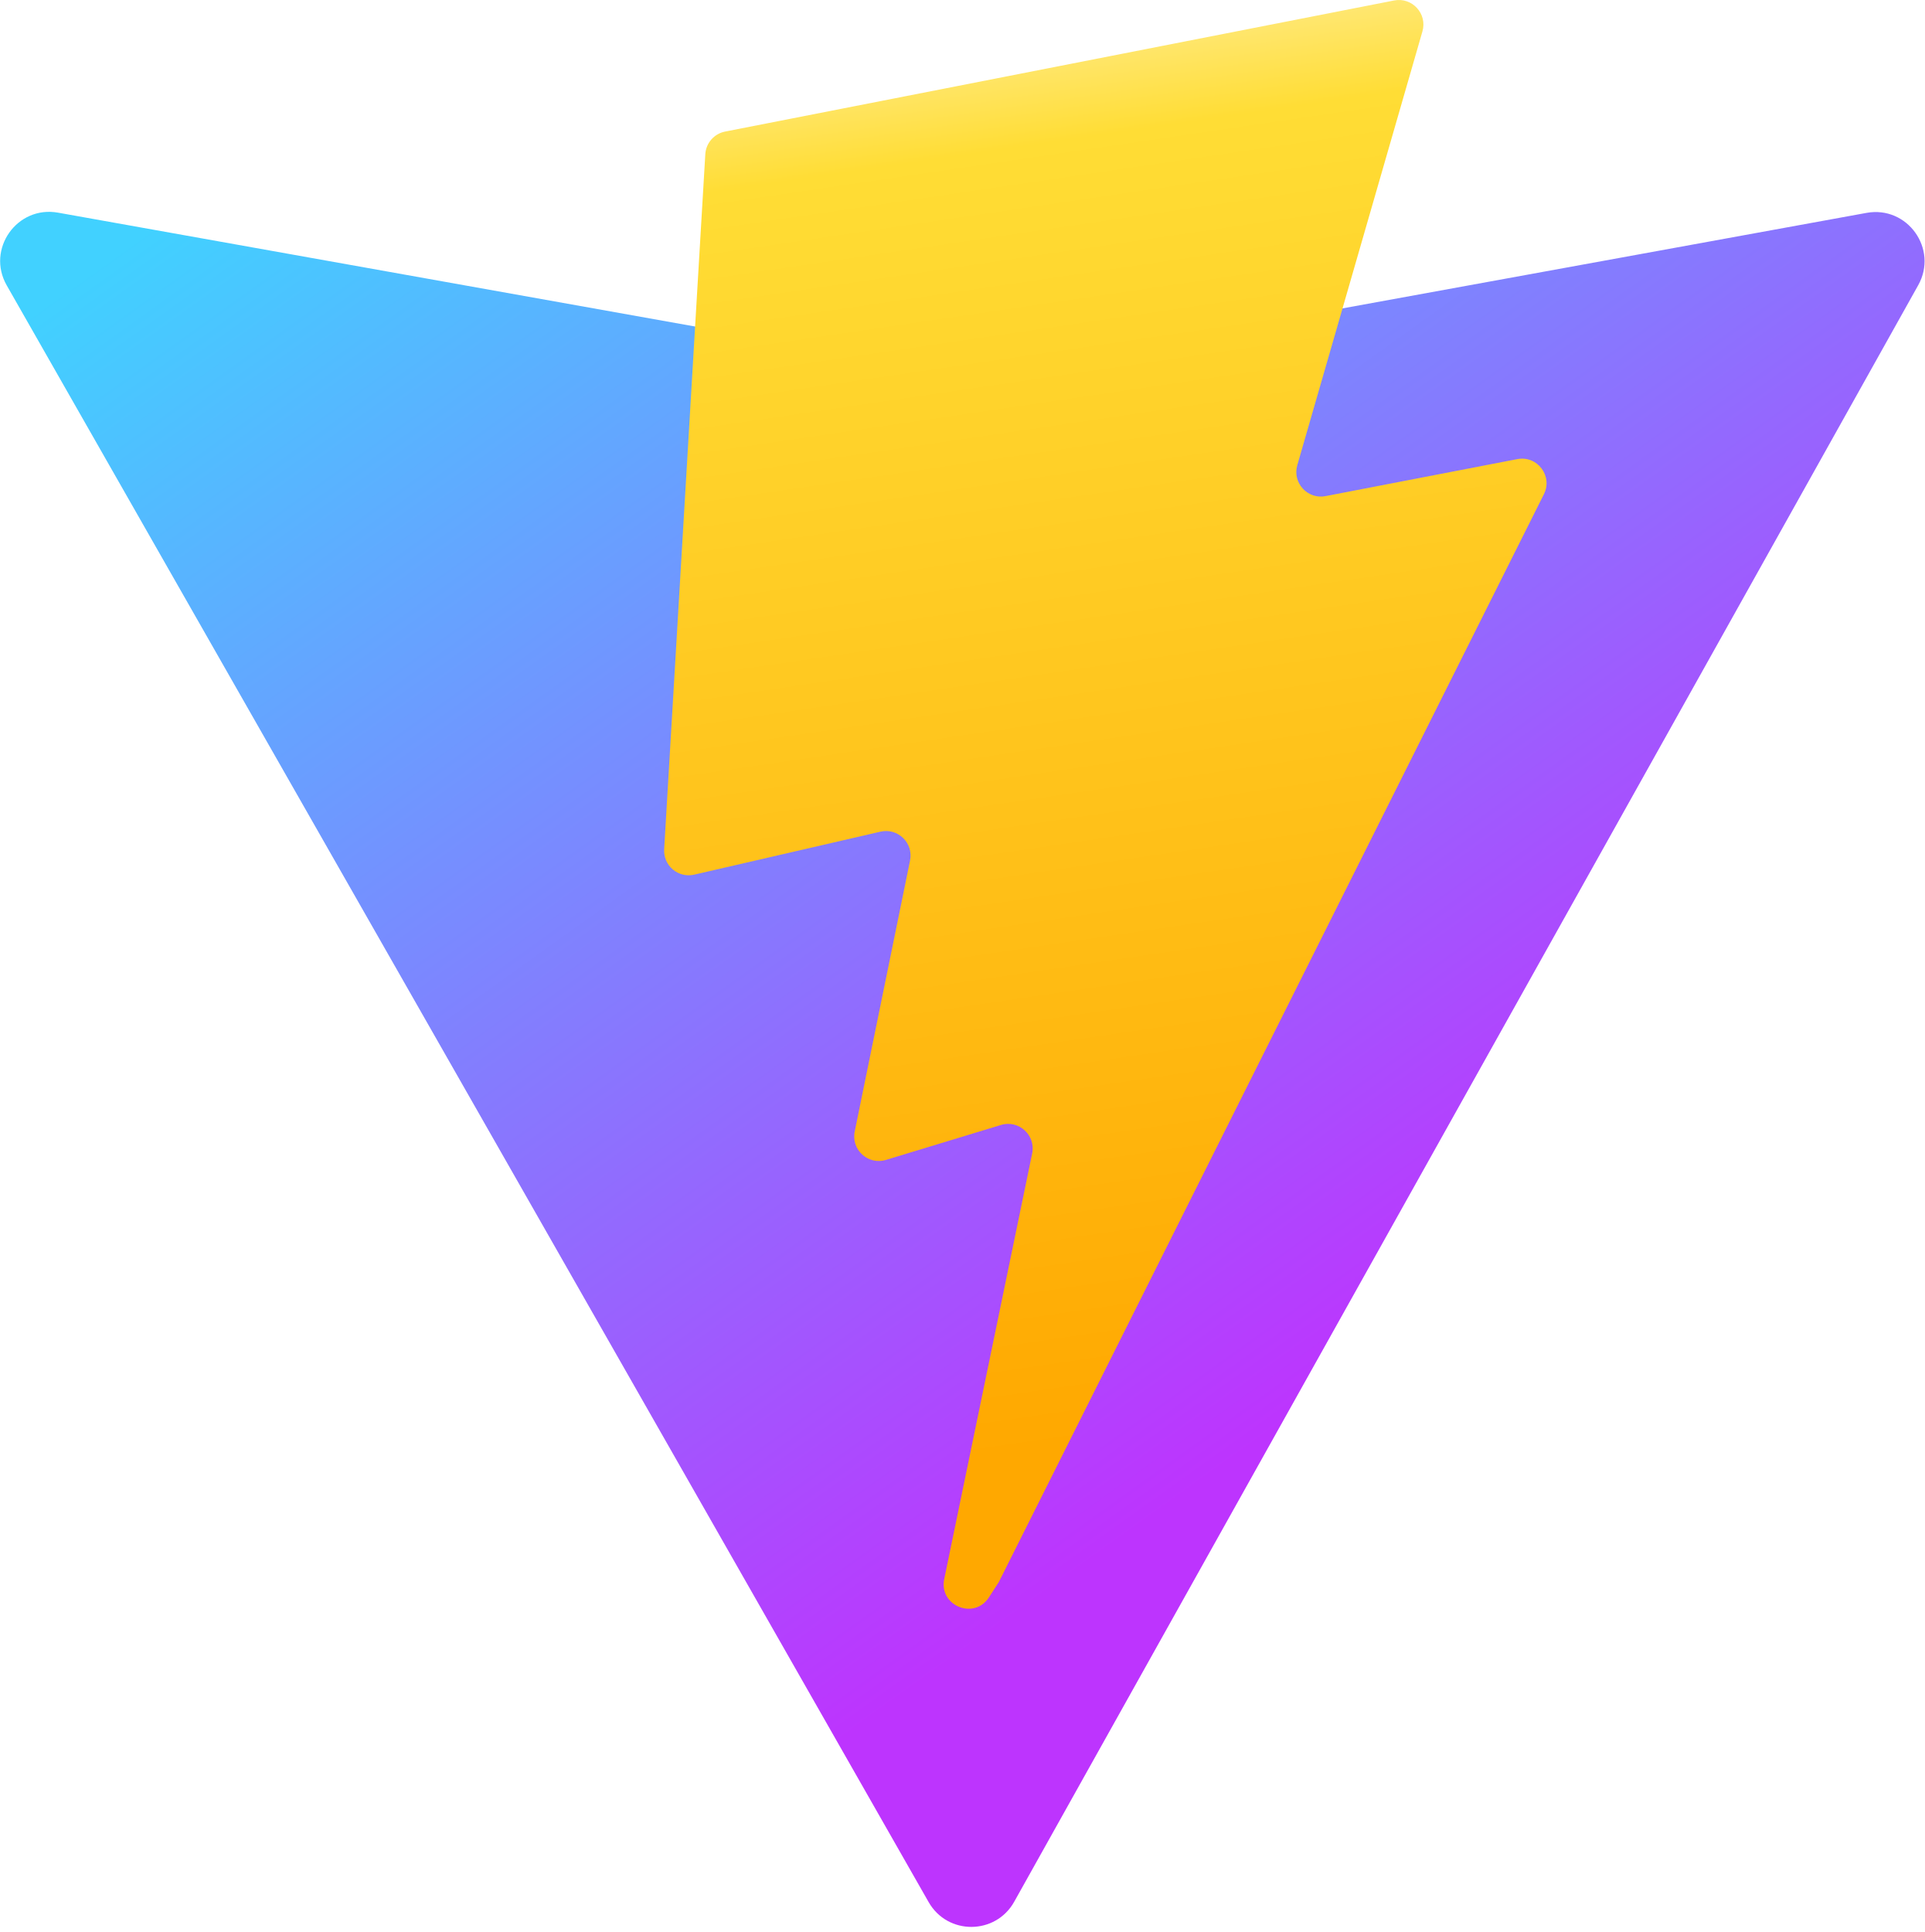
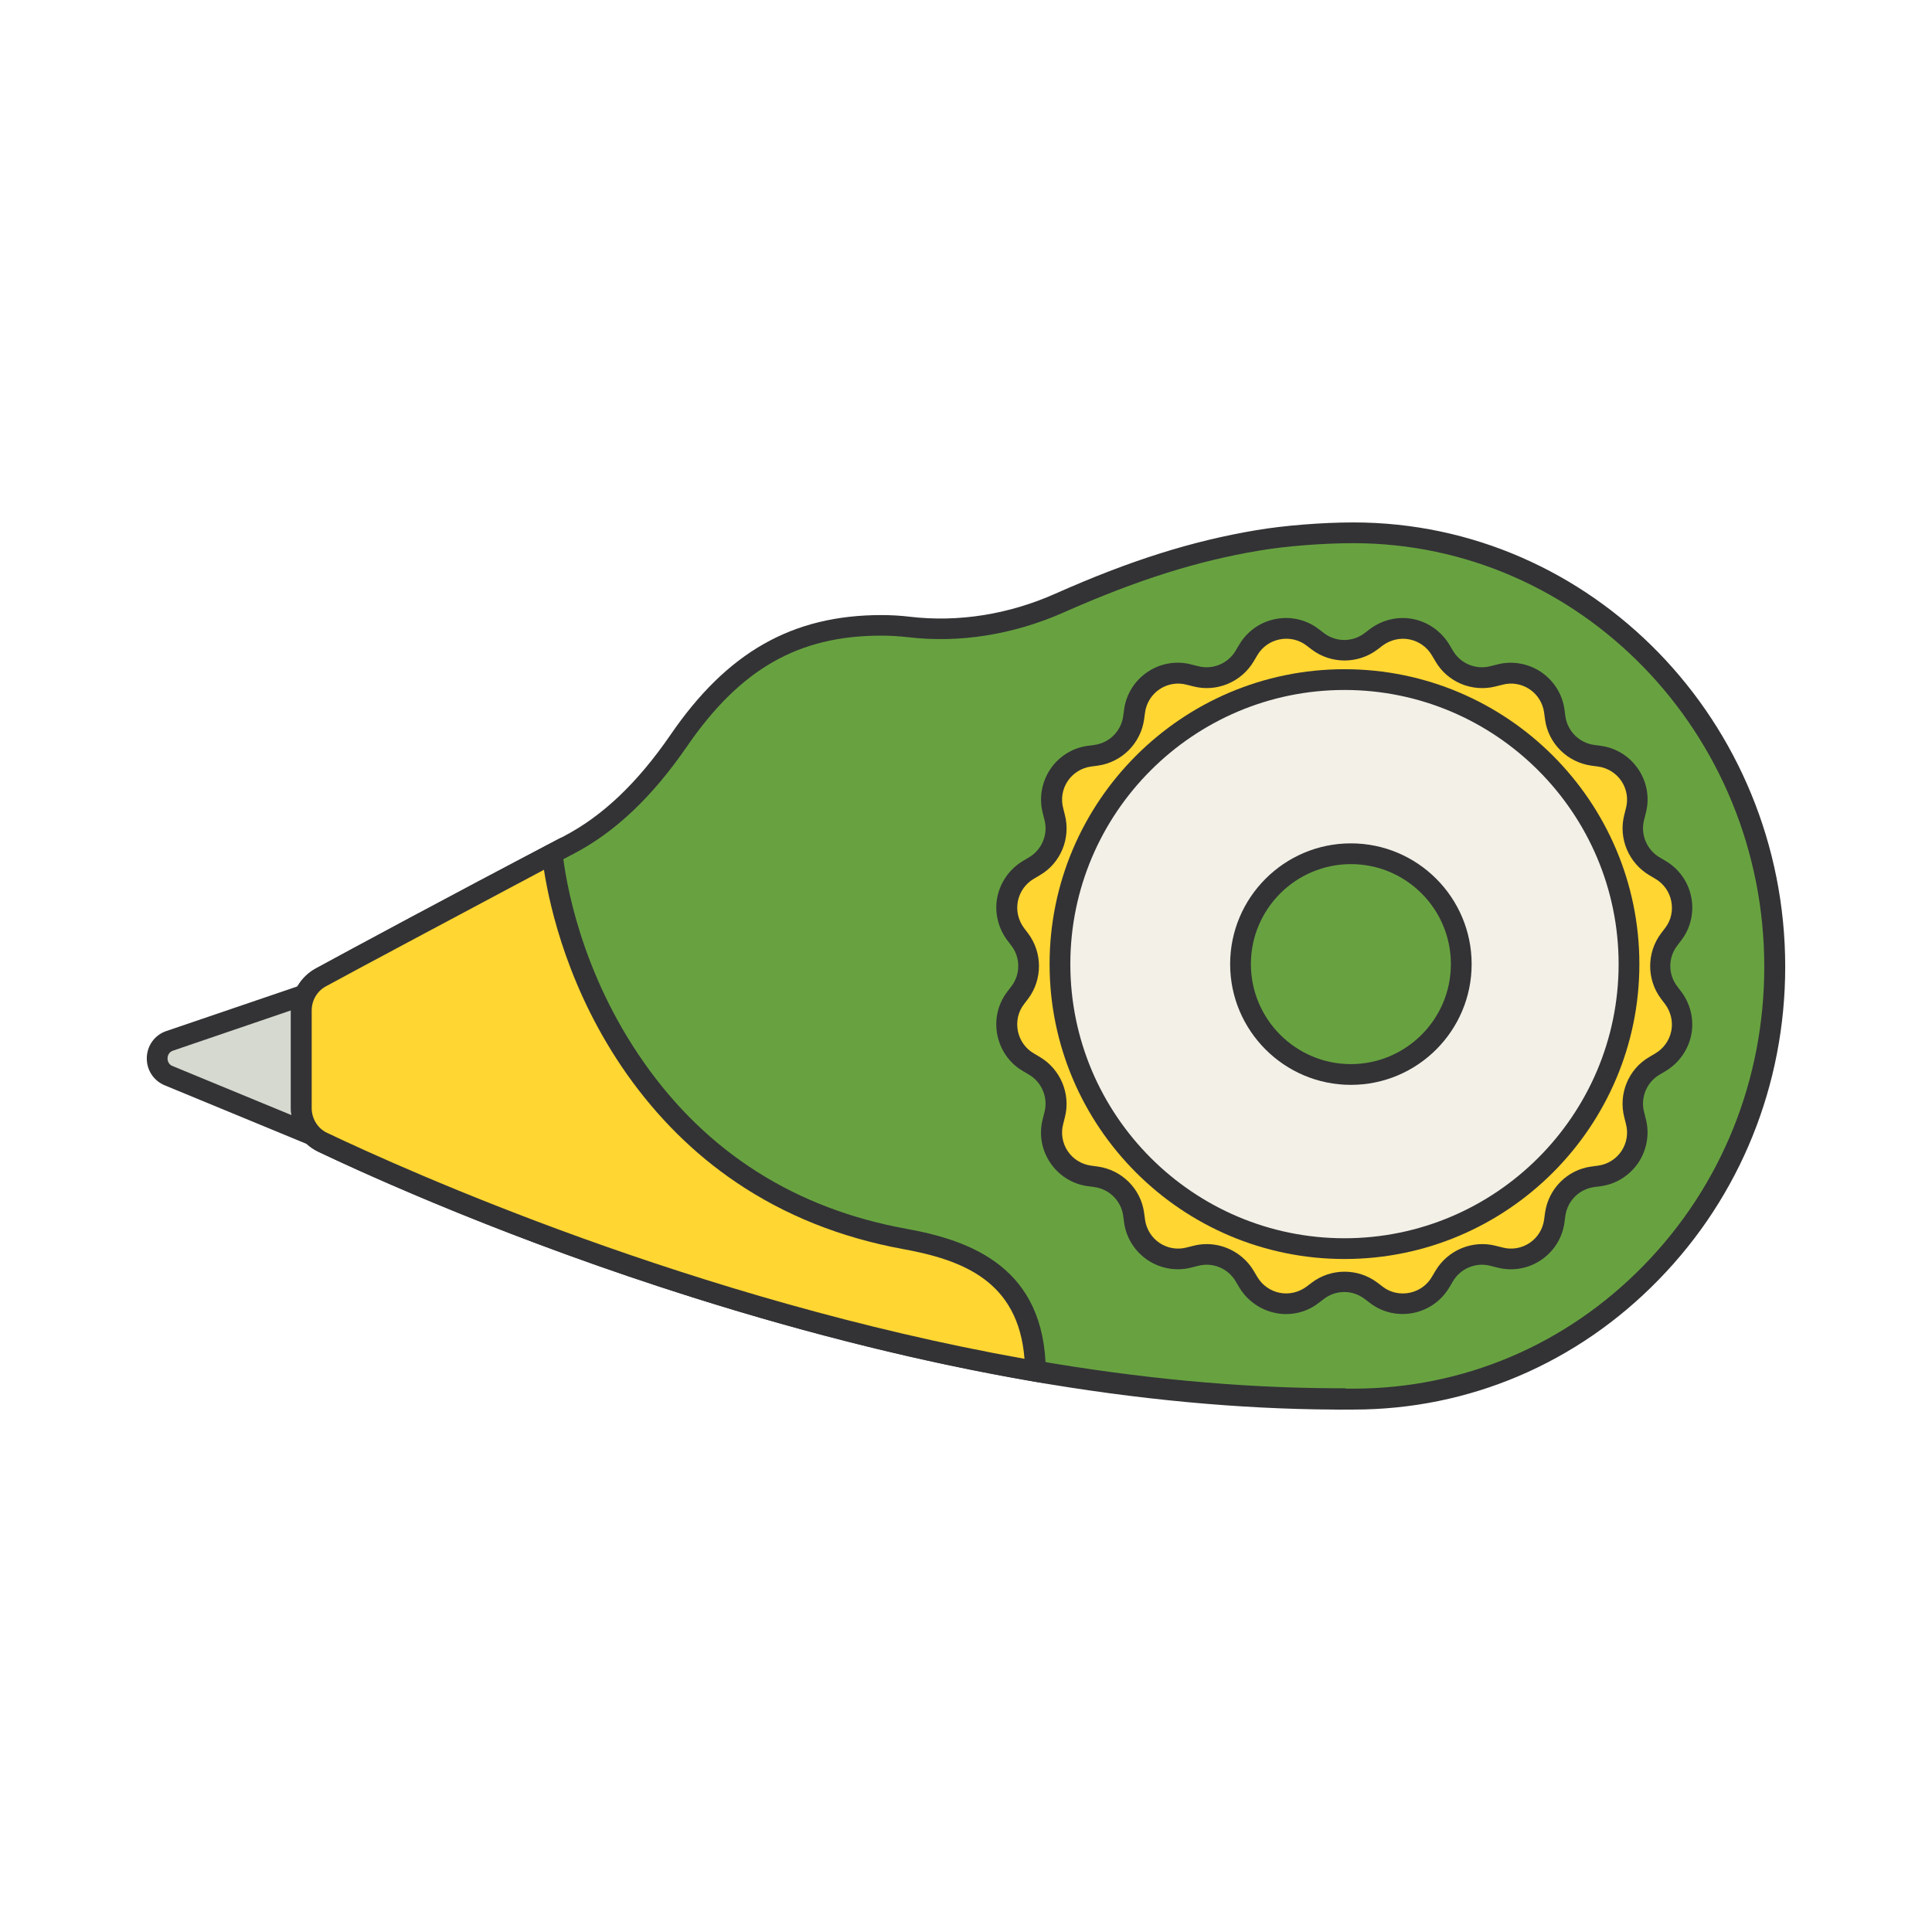
- <svg xmlns="http://www.w3.org/2000/svg" aria-hidden="true" role="img" class="iconify iconify--logos" width="31.88" height="32" preserveAspectRatio="xMidYMid meet" viewBox="0 0 256 257">
-   <defs>
-     <linearGradient id="IconifyId1813088fe1fbc01fb466" x1="-.828%" x2="57.636%" y1="7.652%" y2="78.411%">
-       <stop offset="0%" stop-color="#41D1FF" />
-       <stop offset="100%" stop-color="#BD34FE" />
-     </linearGradient>
-     <linearGradient id="IconifyId1813088fe1fbc01fb467" x1="43.376%" x2="50.316%" y1="2.242%" y2="89.03%">
-       <stop offset="0%" stop-color="#FFEA83" />
-       <stop offset="8.333%" stop-color="#FFDD35" />
-       <stop offset="100%" stop-color="#FFA800" />
-     </linearGradient>
-   </defs>
-   <path fill="url(#IconifyId1813088fe1fbc01fb466)" d="M255.153 37.938L134.897 252.976c-2.483 4.44-8.862 4.466-11.382.048L.875 37.958c-2.746-4.814 1.371-10.646 6.827-9.67l120.385 21.517a6.537 6.537 0 0 0 2.322-.004l117.867-21.483c5.438-.991 9.574 4.796 6.877 9.62Z" />
-   <path fill="url(#IconifyId1813088fe1fbc01fb467)" d="M185.432.063L96.44 17.501a3.268 3.268 0 0 0-2.634 3.014l-5.474 92.456a3.268 3.268 0 0 0 3.997 3.378l24.777-5.718c2.318-.535 4.413 1.507 3.936 3.838l-7.361 36.047c-.495 2.426 1.782 4.5 4.151 3.78l15.304-4.649c2.372-.72 4.652 1.36 4.15 3.788l-11.698 56.621c-.732 3.542 3.979 5.473 5.943 2.437l1.313-2.028l72.516-144.72c1.215-2.423-.88-5.186-3.54-4.672l-25.505 4.922c-2.396.462-4.435-1.77-3.759-4.114l16.646-57.705c.677-2.35-1.37-4.583-3.769-4.113Z" />
+ <svg xmlns="http://www.w3.org/2000/svg" width="800px" height="800px" viewBox="0 0 1024 1024" class="icon" version="1.1">
+   <path d="M163.3 526.6l-73.4 25.1c-3.9 1.3-6.5 5.1-6.5 9.3 0 4 2.4 7.6 6 9.1l74 30.6v-74.1z" fill="#D5D9CF" />
+   <path d="M168.8 608.9l-81.6-33.7c-5.7-2.4-9.4-7.9-9.4-14.2 0-6.6 4.1-12.4 10.3-14.5l80.7-27.5v89.9z m-11-74.6l-66.2 22.6c-1.7 0.6-2.8 2.2-2.8 4.1 0 1.8 1 3.4 2.6 4l66.4 27.4v-58.1z" fill="#333336" />
+   <path d="M717.4 282.4c-15.8 0-35.6 1.5-50.6 4-32.1 5.4-64.4 15.2-105.1 33.2-25.2 11.2-52.7 15.9-79.9 12.7-4.8-0.6-9.6-0.9-14.6-0.9-45.3 0-78.1 18.5-107.4 61-15.6 22.7-34.3 42.8-58.3 55.4-61.1 32-110.8 58.9-131.5 70.2-6.4 3.5-10.3 10.2-10.3 17.6v51.7c0 7.8 4.4 14.8 11.2 18.1 54.5 25.9 298 135.1 536.5 136.2 2 0 3.9 0 5.9-0.1 1.4 0 2.7 0.1 4.1 0.1 123.3 0 223.3-102.6 223.3-229.1s-100-230.1-223.3-230.1z" fill="#68A240" />
+   <path d="M717.4 747.1h-4.1c-1.9 0-3.9 0.1-5.9 0-101.8-0.5-215.9-20.3-338.9-59-97.7-30.7-172.4-64.6-199.9-77.7-8.7-4.2-14.4-13.2-14.4-23v-51.7c0-9.4 5.1-18 13.2-22.4 18.9-10.3 69.6-37.8 131.5-70.1 20.5-10.7 38.9-28.2 56.4-53.6 30.1-44 64.7-63.6 111.9-63.6 5.1 0 10.2 0.3 15.2 0.9 25.5 3 52.2-1.2 77.1-12.3 39.6-17.6 72.4-27.9 106.4-33.6 14.8-2.5 35-4.1 51.5-4.1 126.2 0 228.8 105.7 228.8 235.5 0 62.6-23.8 121.5-67 165.8-43.2 44.4-100.6 68.9-161.8 68.9z m-4.1-11.1h4.1c58.1 0 112.8-23.2 153.9-65.4 41.2-42.2 63.8-98.4 63.8-158.2 0-123.8-97.7-224.5-217.8-224.5-15.9 0-35.5 1.5-49.7 3.9-33 5.5-65 15.6-103.8 32.8-26.7 11.8-55.3 16.4-82.8 13.1-4.6-0.5-9.3-0.8-13.9-0.8-43.8 0-74.6 17.5-102.9 58.6-18.5 26.9-38.2 45.6-60.3 57.1-61.8 32.3-112.5 59.7-131.4 70-4.6 2.5-7.5 7.4-7.5 12.8v51.7c0 5.6 3.2 10.8 8.1 13.1 27.4 13 101.5 46.6 198.5 77.1 122 38.4 234.9 58.1 335.7 58.5h5.7l0.3 0.2z" fill="#333336" />
+   <path d="M479.5 656.5c-137.4-25-180.7-147.8-186.8-204.1-37.2 19.8-108.1 57.6-122.7 65.5-6.4 3.5-10.3 10.2-10.3 17.6v51.7c0 7.8 4.4 14.8 11.2 18.1 42.3 20.1 198.5 90.4 377.9 121.4-0.4-52.2-37.6-64.4-69.3-70.2z" fill="#FFD632" />
+   <path d="M554.4 733.3l-6.5-1.1c-179.5-31-335.7-101.1-379.3-121.8-8.7-4.2-14.4-13.2-14.4-23v-51.7c0-9.4 5.1-18 13.2-22.4 14.2-7.8 84.4-45.2 122.7-65.5l7.2-3.8 0.9 8.1c1.5 13.8 9.1 62.7 43.2 111.2 33.6 47.8 80.4 77.4 139.1 88 34.1 6.2 73.4 20.4 73.8 75.6l0.1 6.4zM288.3 461C249 481.9 186 515.5 172.7 522.8c-4.6 2.5-7.5 7.4-7.5 12.8v51.7c0 5.6 3.2 10.8 8.1 13.1C216 620.7 367.8 688.9 543 720.2c-3.2-41.2-32.7-52.4-64.5-58.2-32.8-6-62.6-17.9-88.4-35.4-22.2-15-41.6-34.3-57.8-57.2-30.7-43.6-40.8-87.8-44-108.4z" fill="#333336" />
+   <path d="M726.6 339.9l2.9-2.2c11.1-8.4 27-5.2 34.1 6.8l1.9 3.2c5.3 9 15.8 13.3 25.9 10.7l3.6-0.9c13.5-3.5 27 5.5 28.9 19.3l0.5 3.7c1.4 10.3 9.5 18.4 19.8 19.8l3.7 0.5c13.8 1.9 22.8 15.4 19.3 28.9l-0.9 3.6c-2.6 10.1 1.8 20.6 10.7 25.9l3.2 1.9c12 7 15.2 23 6.8 34.1l-2.2 2.9c-6.3 8.3-6.3 19.7 0 28l2.2 2.9c8.4 11.1 5.2 27-6.8 34.1L877 565c-9 5.3-13.3 15.8-10.7 25.9l0.9 3.6c3.5 13.5-5.5 27-19.3 28.9l-3.7 0.5c-10.3 1.4-18.4 9.5-19.8 19.8l-0.5 3.7c-1.9 13.8-15.4 22.8-28.9 19.3l-3.6-0.9c-10.1-2.6-20.6 1.8-25.9 10.7l-1.9 3.2c-7 12-23 15.2-34.1 6.8l-2.9-2.2c-8.3-6.3-19.7-6.3-28 0l-2.9 2.2c-11.1 8.4-27 5.2-34.1-6.8l-1.9-3.2c-5.3-9-15.8-13.3-25.9-10.7l-3.6 0.9c-13.5 3.5-27-5.5-28.9-19.3l-0.5-3.7c-1.4-10.3-9.5-18.4-19.8-19.8l-3.7-0.5c-13.8-1.9-22.8-15.4-19.3-28.9l0.9-3.6c2.6-10.1-1.8-20.6-10.7-25.9l-3.2-1.9c-12-7-15.2-23-6.8-34.1l2.2-2.9c6.3-8.3 6.3-19.7 0-28l-2.2-2.9c-8.4-11.1-5.2-27 6.8-34.1l3.2-1.9c9-5.3 13.3-15.8 10.7-25.9l-0.9-3.6c-3.5-13.5 5.5-27 19.3-28.9l3.7-0.5c10.3-1.4 18.4-9.5 19.8-19.8l0.5-3.7c1.9-13.8 15.4-22.8 28.9-19.3l3.6 0.9c10.1 2.6 20.6-1.8 25.9-10.7l1.9-3.2c7-12 23-15.2 34.1-6.8l2.9 2.2c8.3 6.3 19.7 6.3 28 0z" fill="#FFD632" />
+   <path d="M681.6 696.5c-1.9 0-3.7-0.2-5.6-0.6-8-1.6-15-6.6-19.2-13.6l-1.9-3.2c-4-6.8-12.1-10.2-19.8-8.2l-3.6 0.9c-7.9 2.1-16.4 0.6-23.2-3.9-6.8-4.6-11.4-11.8-12.5-19.9l-0.5-3.7c-1.1-7.8-7.3-14-15.1-15.1l-3.7-0.5c-8.1-1.1-15.4-5.7-19.9-12.5-4.6-6.8-6-15.3-3.9-23.2l0.9-3.6c2-7.6-1.4-15.8-8.2-19.8l-3.2-1.9c-7.1-4.1-12-11.1-13.6-19.2s0.3-16.4 5.3-22.9l2.2-2.9c4.8-6.3 4.8-15.1 0-21.4l-2.2-2.9c-4.9-6.5-6.9-14.9-5.3-22.9 1.6-8 6.6-15 13.6-19.2l3.2-1.9c6.8-4 10.2-12.1 8.2-19.8l-0.9-3.6c-2.1-7.9-0.6-16.4 3.9-23.2s11.8-11.4 19.9-12.5l3.7-0.5c7.8-1.1 14-7.3 15.1-15.1l0.5-3.7c1.1-8.1 5.7-15.4 12.5-19.9 6.8-4.6 15.3-6 23.2-3.9l3.6 0.9c7.6 2 15.8-1.4 19.8-8.2l1.9-3.2c4.2-7.1 11.1-12 19.2-13.6 8-1.6 16.4 0.3 22.9 5.3l2.9 2.2c6.3 4.8 15.1 4.8 21.4 0l2.9-2.2c6.5-4.9 14.9-6.9 22.9-5.3 8 1.6 15 6.6 19.2 13.6l1.9 3.2c4 6.8 12.1 10.2 19.8 8.2l3.6-0.9c7.9-2.1 16.4-0.6 23.2 3.9 6.8 4.6 11.4 11.8 12.5 19.9l0.5 3.7c1.1 7.8 7.3 14 15.1 15.1l3.7 0.5c8.1 1.1 15.4 5.7 19.9 12.5 4.6 6.8 6 15.3 3.9 23.2l-0.9 3.6c-2 7.6 1.4 15.8 8.2 19.8l3.2 1.9c7.1 4.2 12 11.1 13.6 19.2 1.6 8-0.3 16.4-5.3 22.9l-2.2 2.9c-4.8 6.3-4.8 15.1 0 21.4l2.2 2.9c4.9 6.5 6.9 14.9 5.3 22.9s-6.6 15-13.6 19.2l-3.2 1.9c-6.8 4-10.2 12.1-8.2 19.8l0.9 3.6c2.1 7.9 0.6 16.4-3.9 23.2-4.6 6.8-11.8 11.4-19.9 12.5l-3.7 0.5c-7.8 1.1-14 7.3-15.1 15.1l-0.5 3.7c-1.1 8.1-5.7 15.4-12.5 19.9-6.8 4.6-15.3 6-23.2 3.9l-3.6-0.9c-7.6-2-15.8 1.4-19.8 8.2l-1.9 3.2c-4.2 7.1-11.1 12-19.2 13.6-8 1.6-16.4-0.3-22.9-5.3l-2.9-2.2c-6.3-4.8-15.1-4.8-21.4 0l-2.9 2.2c-5 3.9-11.1 5.9-17.3 5.9z m-42-37.1c10 0 19.6 5.3 24.9 14.2l1.9 3.2c2.6 4.4 6.9 7.4 11.8 8.4 5 1 10.1-0.2 14.2-3.2l2.9-2.2c10.2-7.7 24.5-7.7 34.7 0l2.9 2.2c4 3.1 9.2 4.2 14.2 3.2s9.3-4.1 11.8-8.4l1.9-3.2c6.5-11 19.6-16.5 32-13.3l3.6 0.9c4.9 1.3 10.1 0.4 14.3-2.4 4.2-2.8 7-7.3 7.7-12.3l0.5-3.7c1.8-12.7 11.8-22.8 24.5-24.5l3.7-0.5c5-0.7 9.5-3.5 12.3-7.7 2.8-4.2 3.7-9.4 2.4-14.3l-0.9-3.6c-3.2-12.4 2.2-25.6 13.3-32l3.2-1.9c4.4-2.6 7.4-6.9 8.4-11.8 1-5-0.2-10.1-3.2-14.2l-2.2-2.9c-7.7-10.2-7.7-24.5 0-34.7l2.2-2.9c3.1-4 4.2-9.2 3.2-14.2s-4.1-9.3-8.4-11.8l-3.2-1.9c-11-6.5-16.5-19.6-13.3-32l0.9-3.6c1.3-4.9 0.4-10.1-2.4-14.3-2.8-4.2-7.3-7-12.3-7.7l-3.7-0.5c-12.7-1.8-22.8-11.8-24.5-24.5l-0.5-3.7c-0.7-5-3.5-9.5-7.7-12.3-4.2-2.8-9.4-3.7-14.3-2.4l-3.6 0.9c-12.4 3.2-25.6-2.2-32-13.3l-1.9-3.2c-2.6-4.4-6.9-7.4-11.8-8.4-5-1-10.1 0.2-14.2 3.2l-2.9 2.2c-10.2 7.7-24.5 7.7-34.7 0l-2.9-2.2c-4-3.1-9.2-4.2-14.2-3.2s-9.3 4.1-11.8 8.4l-1.9 3.2c-6.5 11-19.6 16.5-32 13.3l-3.6-0.9c-4.9-1.3-10.1-0.4-14.3 2.4-4.2 2.8-7 7.3-7.7 12.3l-0.5 3.7c-1.8 12.7-11.8 22.7-24.5 24.5l-3.7 0.5c-5 0.7-9.5 3.5-12.3 7.7-2.8 4.2-3.7 9.4-2.4 14.3l0.9 3.6c3.2 12.4-2.2 25.6-13.3 32l-3.2 1.9c-4.4 2.6-7.4 6.9-8.4 11.8-1 5 0.2 10.1 3.2 14.2l2.2 2.9c7.7 10.2 7.7 24.5 0 34.7l-2.2 2.9c-3.1 4-4.2 9.2-3.2 14.2s4.1 9.3 8.4 11.8l3.2 1.9c11 6.5 16.5 19.6 13.3 32l-0.9 3.6c-1.3 4.9-0.4 10.1 2.4 14.3 2.8 4.2 7.3 7 12.3 7.7l3.7 0.5c12.7 1.8 22.8 11.8 24.5 24.5l0.5 3.7c0.7 5 3.5 9.5 7.7 12.3s9.4 3.7 14.3 2.4l3.6-0.9c2.3-0.6 4.7-0.9 7.1-0.9z" fill="#333336" />
+   <path d="M712.6 360.2c-83.3 0-150.8 67.5-150.8 150.8s67.5 150.8 150.8 150.8S863.4 594.3 863.4 511s-67.5-150.8-150.8-150.8z m0 200.6c-27.5 0-49.9-22.3-49.9-49.9 0-27.5 22.3-49.9 49.9-49.9 27.5 0 49.9 22.3 49.9 49.9 0 27.6-22.3 49.9-49.9 49.9z" fill="#F2F0E7" />
+   <path d="M712.6 667.3c-86.2 0-156.3-70.1-156.3-156.3s70.1-156.3 156.3-156.3S868.9 424.8 868.9 511s-70.1 156.3-156.3 156.3z m0-301.6c-80.1 0-145.3 65.2-145.3 145.3s65.2 145.3 145.3 145.3S857.9 591.1 857.9 511s-65.2-145.3-145.3-145.3z m0 200.6c-30.5 0-55.4-24.8-55.4-55.4s24.8-55.4 55.4-55.4S768 480.4 768 511s-24.9 55.3-55.4 55.3z m0-99.7c-24.5 0-44.4 19.9-44.4 44.4s19.9 44.4 44.4 44.4 44.4-20 44.4-44.4c0-24.5-19.9-44.4-44.4-44.4z" fill="#333336" />
+   <path d="M716 511m-58.5 0a58.5 58.5 0 1 0 117 0 58.5 58.5 0 1 0-117 0Z" fill="#68A240" />
+   <path d="M716 575c-35.3 0-64-28.7-64-64s28.7-64 64-64 64 28.7 64 64-28.7 64-64 64z m0-117c-29.2 0-53 23.8-53 53s23.8 53 53 53 53-23.8 53-53-23.7-53-53-53z" fill="#333336" />
</svg>
